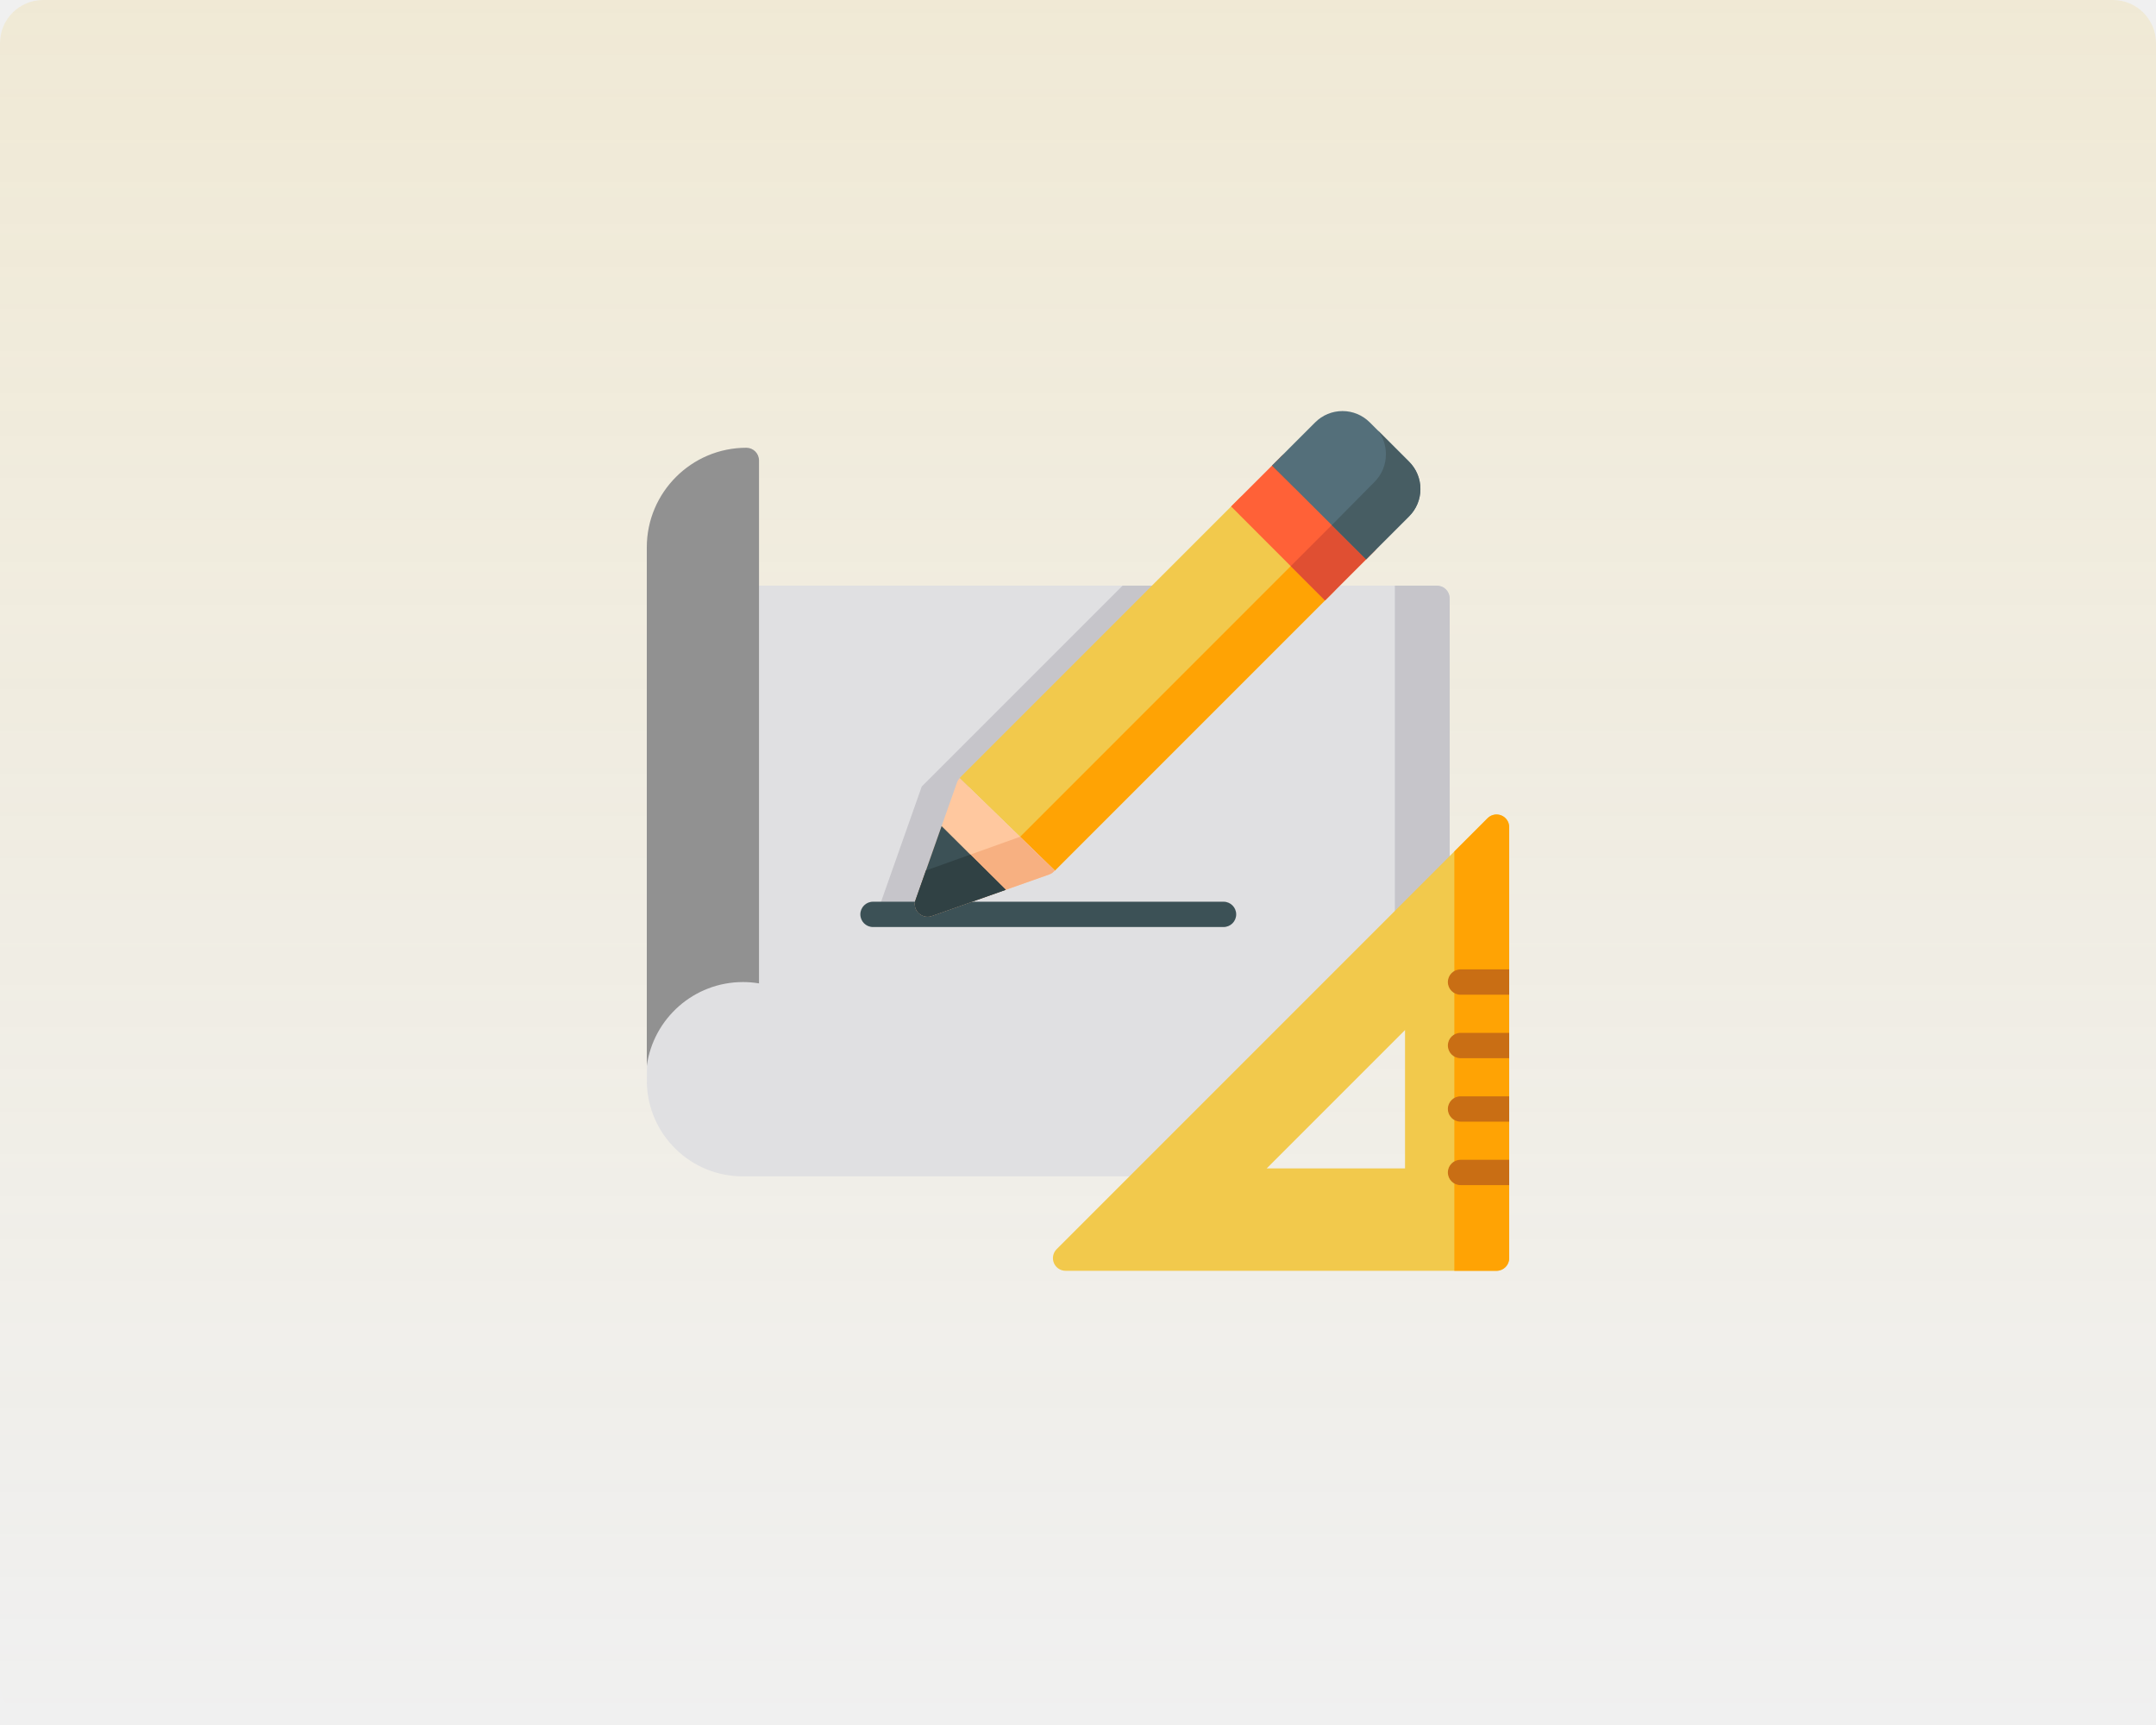
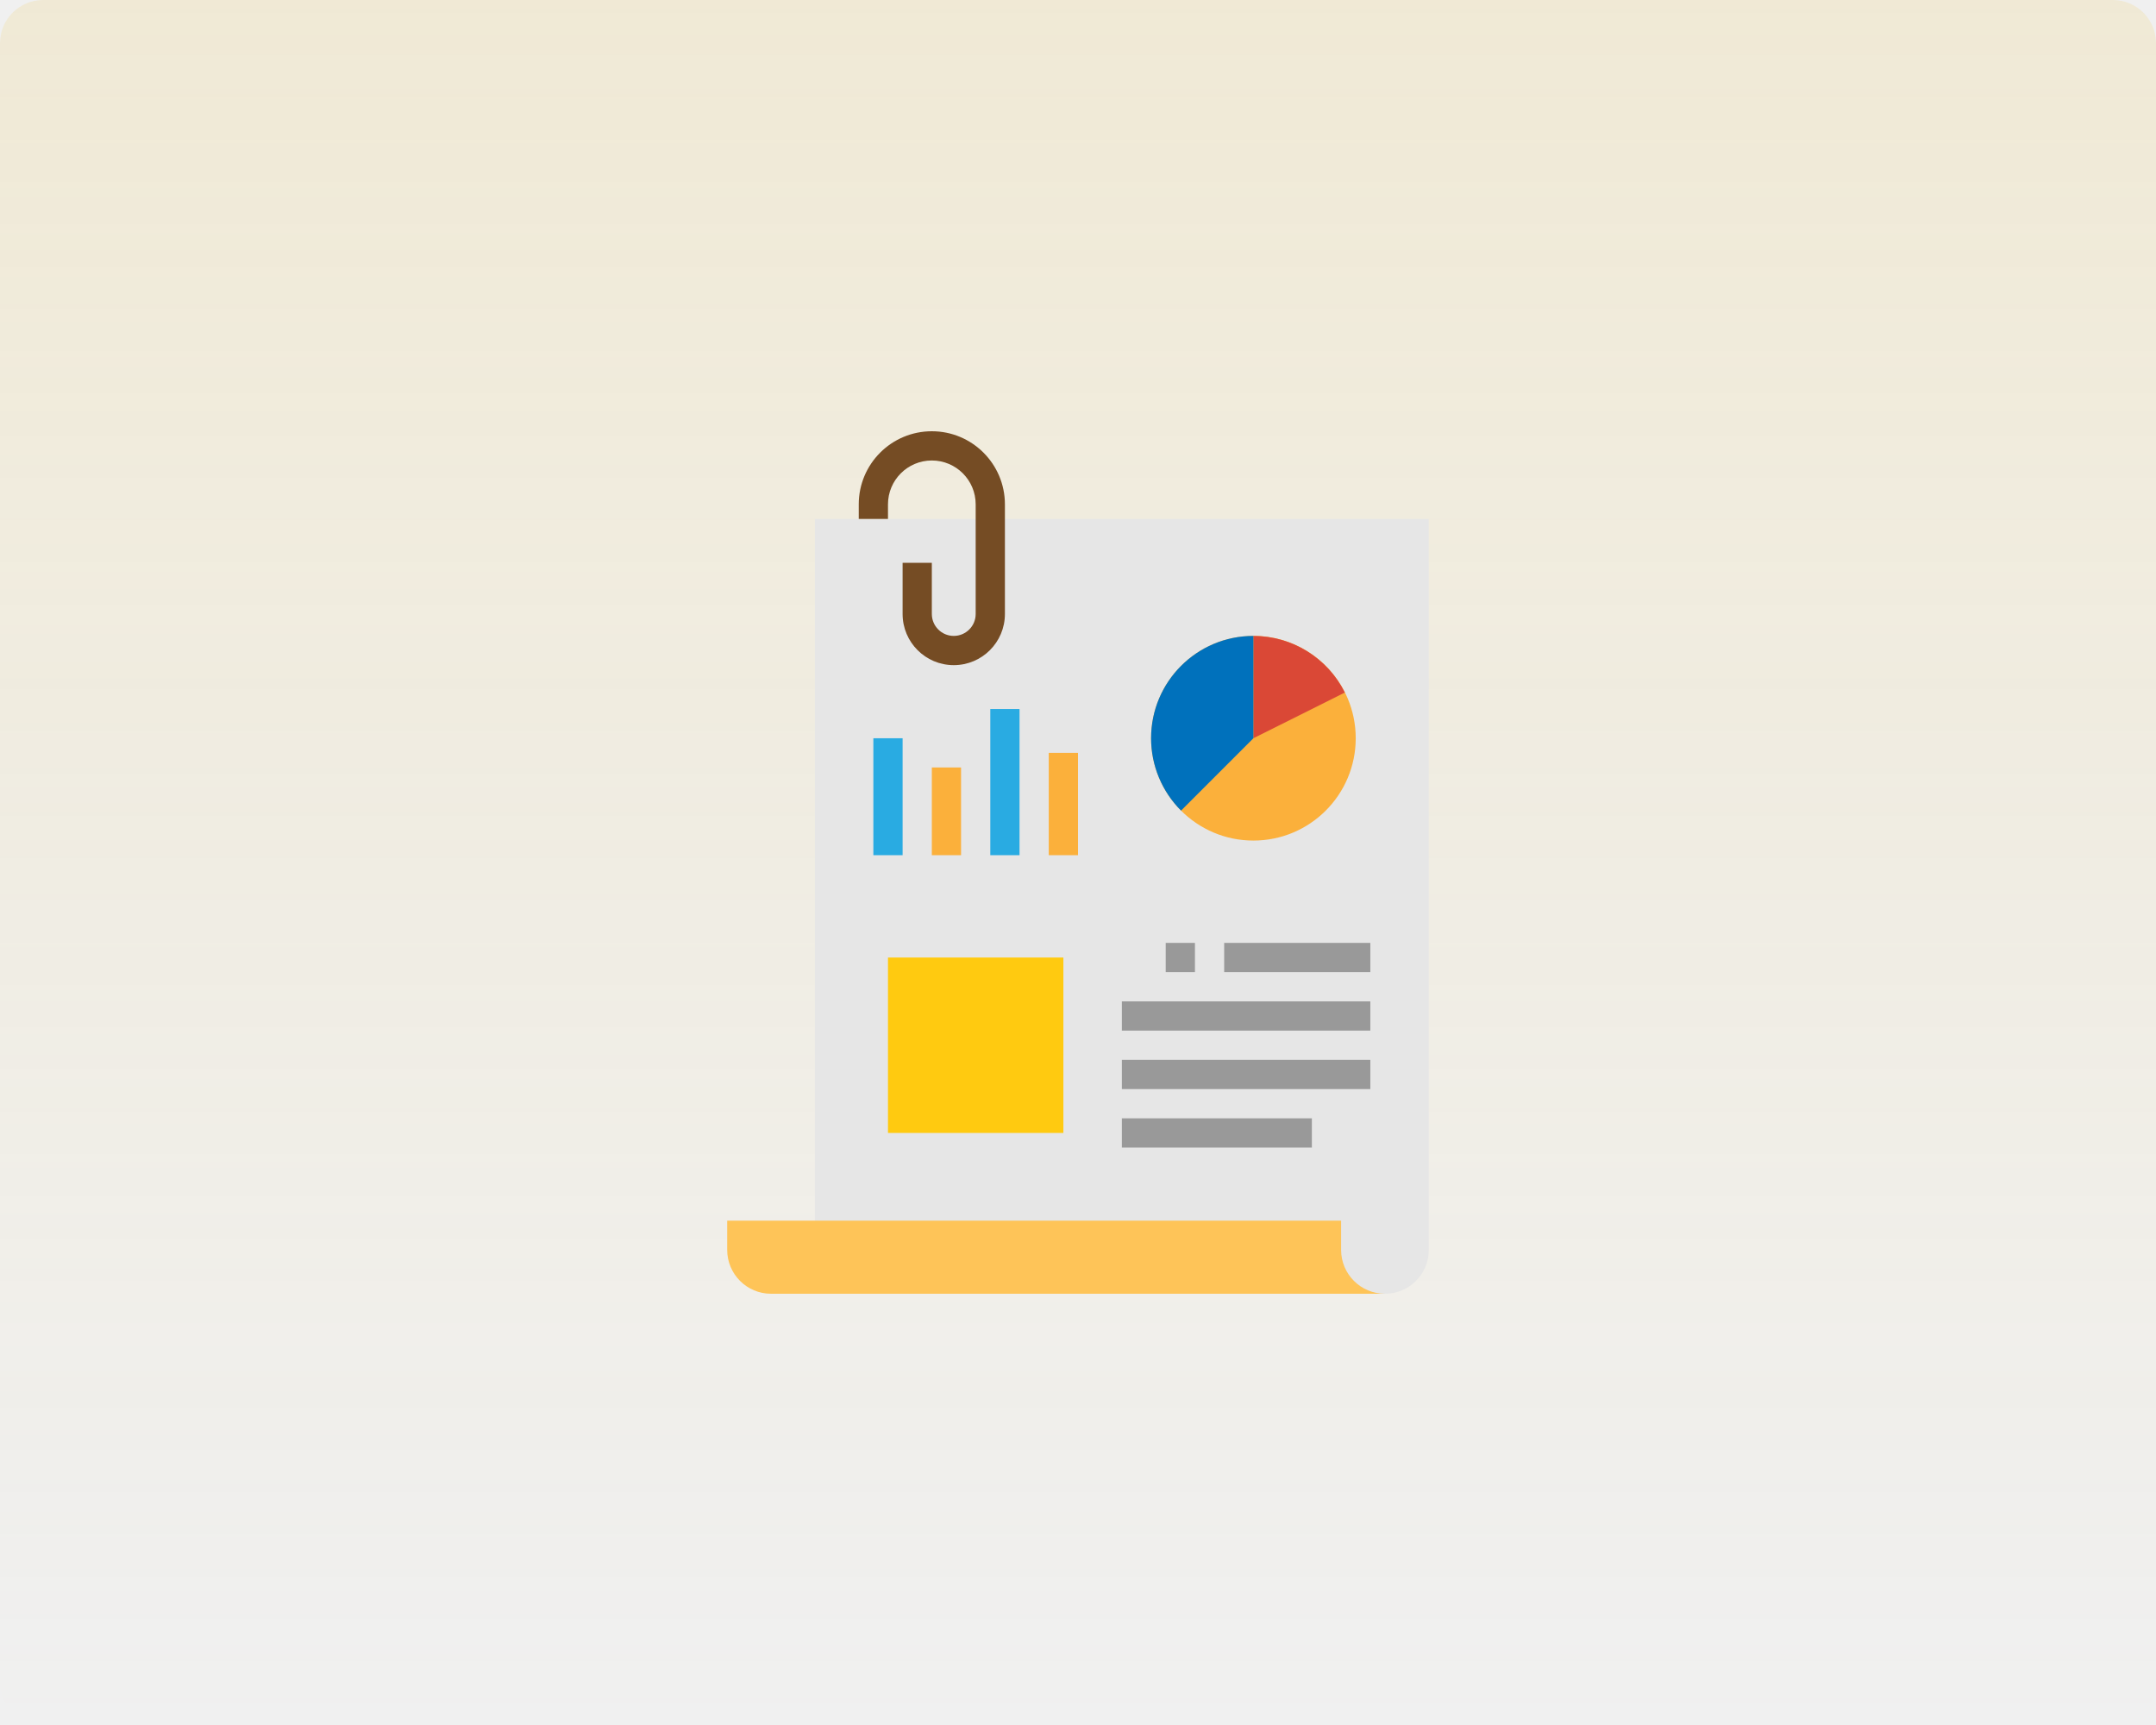
<svg xmlns="http://www.w3.org/2000/svg" width="200" height="160" viewBox="0 0 200 160" fill="none">
  <rect width="200" height="160" rx="4" fill="url(#paint0_linear)" />
  <g clip-path="url(#clip0)">
-     <path d="M133.304 54.321H60.006C60.006 54.321 60.068 97.981 60.006 100.396C60.005 100.417 60.005 100.438 60.006 100.458C60.069 102.783 61.021 104.958 62.687 106.583C64.357 108.212 66.562 109.109 68.895 109.109H107.611C107.922 109.109 108.221 108.986 108.441 108.766L134.135 83.072C134.355 82.852 134.479 82.553 134.479 82.242V55.495C134.479 54.847 133.953 54.321 133.304 54.321Z" fill="#E0E0E2" />
-     <path d="M81.244 85.024H86.042L89.889 72.95L108.518 54.321H104.135L85.506 72.95L81.244 85.024Z" fill="#C6C5CA" />
-     <path d="M133.304 54.321H129.391V87.816L134.135 83.072C134.355 82.852 134.478 82.553 134.478 82.242V55.495C134.479 54.847 133.953 54.321 133.304 54.321Z" fill="#C6C5CA" />
-     <path d="M113.501 85.986H80.983C80.335 85.986 79.809 85.46 79.809 84.811C79.809 84.163 80.335 83.637 80.983 83.637H113.501C114.149 83.637 114.675 84.163 114.675 84.811C114.675 85.46 114.149 85.986 113.501 85.986Z" fill="#3C5156" />
-     <path d="M68.923 91.089C69.43 91.089 69.926 91.133 70.409 91.213V42.705C70.409 42.056 69.884 41.531 69.235 41.531C64.143 41.531 60 45.674 60 50.766V98.859C60.605 94.47 64.368 91.089 68.923 91.089Z" fill="#919191" />
-     <path d="M123.742 53.201L116.691 46.149C116.47 45.929 116.172 45.805 115.86 45.805C115.549 45.805 115.25 45.929 115.03 46.149L89.059 72.12C89.043 72.136 89.029 72.152 89.015 72.169L97.854 80.75L123.742 54.861C124.201 54.403 124.201 53.659 123.742 53.201Z" fill="#F2C94C" />
-     <path d="M94.628 77.618L97.854 80.75L123.742 54.861C124.201 54.403 124.201 53.66 123.742 53.201L121.393 50.851L94.628 77.618Z" fill="#FFA304" />
-     <path d="M89.018 72.172C88.914 72.286 88.831 72.421 88.778 72.571L84.934 83.459C84.784 83.885 84.892 84.36 85.211 84.68C85.436 84.904 85.736 85.024 86.042 85.024C86.173 85.024 86.305 85.002 86.433 84.957L97.32 81.113C97.53 81.039 97.709 80.907 97.843 80.74L89.018 72.172Z" fill="#FFC89F" />
-     <path d="M86.042 85.024C86.173 85.024 86.305 85.002 86.433 84.957L97.321 81.114C97.53 81.04 97.709 80.908 97.844 80.74L94.624 77.615L85.895 80.739L84.935 83.459C84.784 83.885 84.892 84.36 85.212 84.68C85.436 84.904 85.736 85.024 86.042 85.024Z" fill="#F7B081" />
-     <path d="M86.042 85.024C86.173 85.024 86.305 85.002 86.433 84.957L93.299 82.533L87.347 76.624L84.935 83.459C84.784 83.885 84.892 84.36 85.212 84.68C85.436 84.904 85.736 85.024 86.042 85.024Z" fill="#3C5156" />
-     <path d="M90.009 79.267L85.895 80.739L84.935 83.459C84.784 83.885 84.892 84.36 85.212 84.68C85.436 84.904 85.736 85.024 86.042 85.024C86.173 85.024 86.305 85.002 86.433 84.957L93.299 82.533L90.009 79.267Z" fill="#304144" />
-     <path d="M127.558 49.386L120.506 42.334C120.047 41.876 119.304 41.876 118.845 42.334L114.203 46.976L122.912 55.692L127.558 51.047C127.778 50.826 127.901 50.528 127.901 50.216C127.901 49.905 127.778 49.606 127.558 49.386Z" fill="#FF6137" />
-     <path d="M119.733 52.511L120.836 53.614L122.913 55.691L127.558 51.046C127.778 50.826 127.901 50.527 127.901 50.216C127.901 49.904 127.778 49.606 127.558 49.386L125.208 47.036L119.733 52.511Z" fill="#E04F32" />
-     <path d="M130.715 42.826L127.066 39.177C126.389 38.501 125.49 38.128 124.534 38.128C123.578 38.128 122.678 38.501 122.002 39.177L119.677 41.502L118.845 42.334L117.999 43.18L126.727 51.877L127.974 50.63L130.715 47.889C131.391 47.213 131.763 46.314 131.763 45.358C131.763 44.401 131.391 43.502 130.715 42.826Z" fill="#546F7A" />
-     <path d="M118.013 43.166L117.999 43.18L120.603 45.775L118.013 43.166Z" fill="#475D63" />
-     <path d="M130.715 42.826L127.835 39.946C128.306 40.572 128.564 41.331 128.564 42.13C128.564 43.097 128.192 44.006 127.516 44.69L124.775 47.461L123.545 48.706L126.728 51.877L127.974 50.63L130.715 47.89C131.391 47.214 131.763 46.314 131.763 45.358C131.763 44.402 131.391 43.502 130.715 42.826Z" fill="#475D63" />
-     <path d="M139.275 75.635C138.836 75.454 138.331 75.554 137.995 75.89L98.018 115.867C97.683 116.203 97.582 116.708 97.764 117.147C97.945 117.585 98.374 117.871 98.849 117.871H138.826C139.474 117.871 140 117.346 140 116.697V76.72C140 76.245 139.714 75.817 139.275 75.635ZM117.505 108.373L130.337 95.541V108.373H117.505Z" fill="#F2C94C" />
-     <path d="M139.275 75.635C138.836 75.454 138.331 75.554 137.995 75.89L134.912 78.974V117.872H138.826C139.474 117.872 140 117.346 140 116.697V76.72C140 76.245 139.714 75.817 139.275 75.635Z" fill="#FFA304" />
-     <path d="M140 89.915H135.485C134.837 89.915 134.311 90.44 134.311 91.089C134.311 91.737 134.837 92.263 135.485 92.263H140V89.915Z" fill="#C96E14" />
-     <path d="M140 95.801H135.485C134.837 95.801 134.311 96.327 134.311 96.975C134.311 97.624 134.837 98.15 135.485 98.15H140V95.801Z" fill="#C96E14" />
-     <path d="M140 101.688H135.485C134.837 101.688 134.311 102.214 134.311 102.862C134.311 103.511 134.837 104.036 135.485 104.036H140V101.688Z" fill="#C96E14" />
-     <path d="M140 107.575H135.485C134.837 107.575 134.311 108.1 134.311 108.749C134.311 109.398 134.837 109.923 135.485 109.923H140V107.575Z" fill="#C96E14" />
+     <path d="M75.593 120V48.136H132.542V115.932C132.542 118.179 130.722 120 128.475 120H75.593Z" fill="#E6E6E6" />
+     <path d="M88.475 61.695C85.853 61.695 83.729 59.57 83.729 56.949V52.203H86.441V56.949C86.441 58.072 87.352 58.983 88.475 58.983C89.597 58.983 90.508 58.072 90.508 56.949V46.78C90.508 44.533 88.687 42.712 86.441 42.712C84.194 42.712 82.373 44.533 82.373 46.78V48.136H79.661V46.78C79.661 43.036 82.697 40 86.441 40C90.184 40 93.22 43.036 93.22 46.78V56.949C93.22 59.57 91.096 61.695 88.475 61.695Z" fill="#754C24" />
+     <path d="M104.068 92.881H127.118V95.593H104.068V92.881Z" fill="#999999" />
+     <path d="M104.068 98.305H127.118V101.017H104.068V98.305Z" fill="#999999" />
+     <path d="M104.068 103.729H121.695V106.44H104.068V103.729Z" fill="#999999" />
+     <path d="M113.559 87.457H127.118V90.169H113.559V87.457Z" fill="#999999" />
+     <path d="M116.271 77.966C121.513 77.966 125.763 73.716 125.763 68.475C125.763 63.232 121.513 58.983 116.271 58.983C111.029 58.983 106.78 63.232 106.78 68.475C106.78 73.716 111.029 77.966 116.271 77.966Z" fill="#FBB03B" />
+     <path d="M81.017 68.475H83.729V79.322H81.017V68.475Z" fill="#29ABE2" />
+     <path d="M86.44 71.186H89.152V79.322H86.44V71.186Z" fill="#FBB03B" />
+     <path d="M91.864 65.763H94.576V79.322H91.864V65.763Z" fill="#29ABE2" />
+     <path d="M97.288 69.831H100V79.322H97.288V69.831Z" fill="#FBB03B" />
+     <path d="M82.373 88.814H98.644V105.085H82.373V88.814Z" fill="#FFCA10" />
+     <path d="M108.136 87.457H110.848V90.169H108.136V87.457Z" fill="#999999" />
+     <path d="M124.754 64.234C123.149 61.019 119.865 58.986 116.271 58.983V68.475L124.754 64.234Z" fill="#DA4836" />
+     <path d="M116.271 58.983C111.029 58.983 106.78 63.233 106.779 68.474C106.779 70.992 107.778 73.406 109.56 75.187L116.271 68.475V58.983Z" fill="#0071BC" />
+     <path d="M128.475 120C126.228 120 124.407 118.179 124.407 115.933V113.221H67.458V115.933C67.458 118.179 69.279 120 71.526 120H128.475Z" fill="#FEC458" />
  </g>
  <defs>
    <linearGradient id="paint0_linear" x1="100" y1="0" x2="100" y2="160" gradientUnits="userSpaceOnUse">
      <stop stop-color="#F2C94C" stop-opacity="0.16" />
      <stop offset="1" stop-color="#F2C94C" stop-opacity="0" />
    </linearGradient>
    <clipPath id="clip0">
-       <rect width="80" height="80" fill="white" transform="translate(60 38)" />
+       <rect width="80" height="80" fill="white" transform="translate(60 40)" />
    </clipPath>
  </defs>
</svg>
